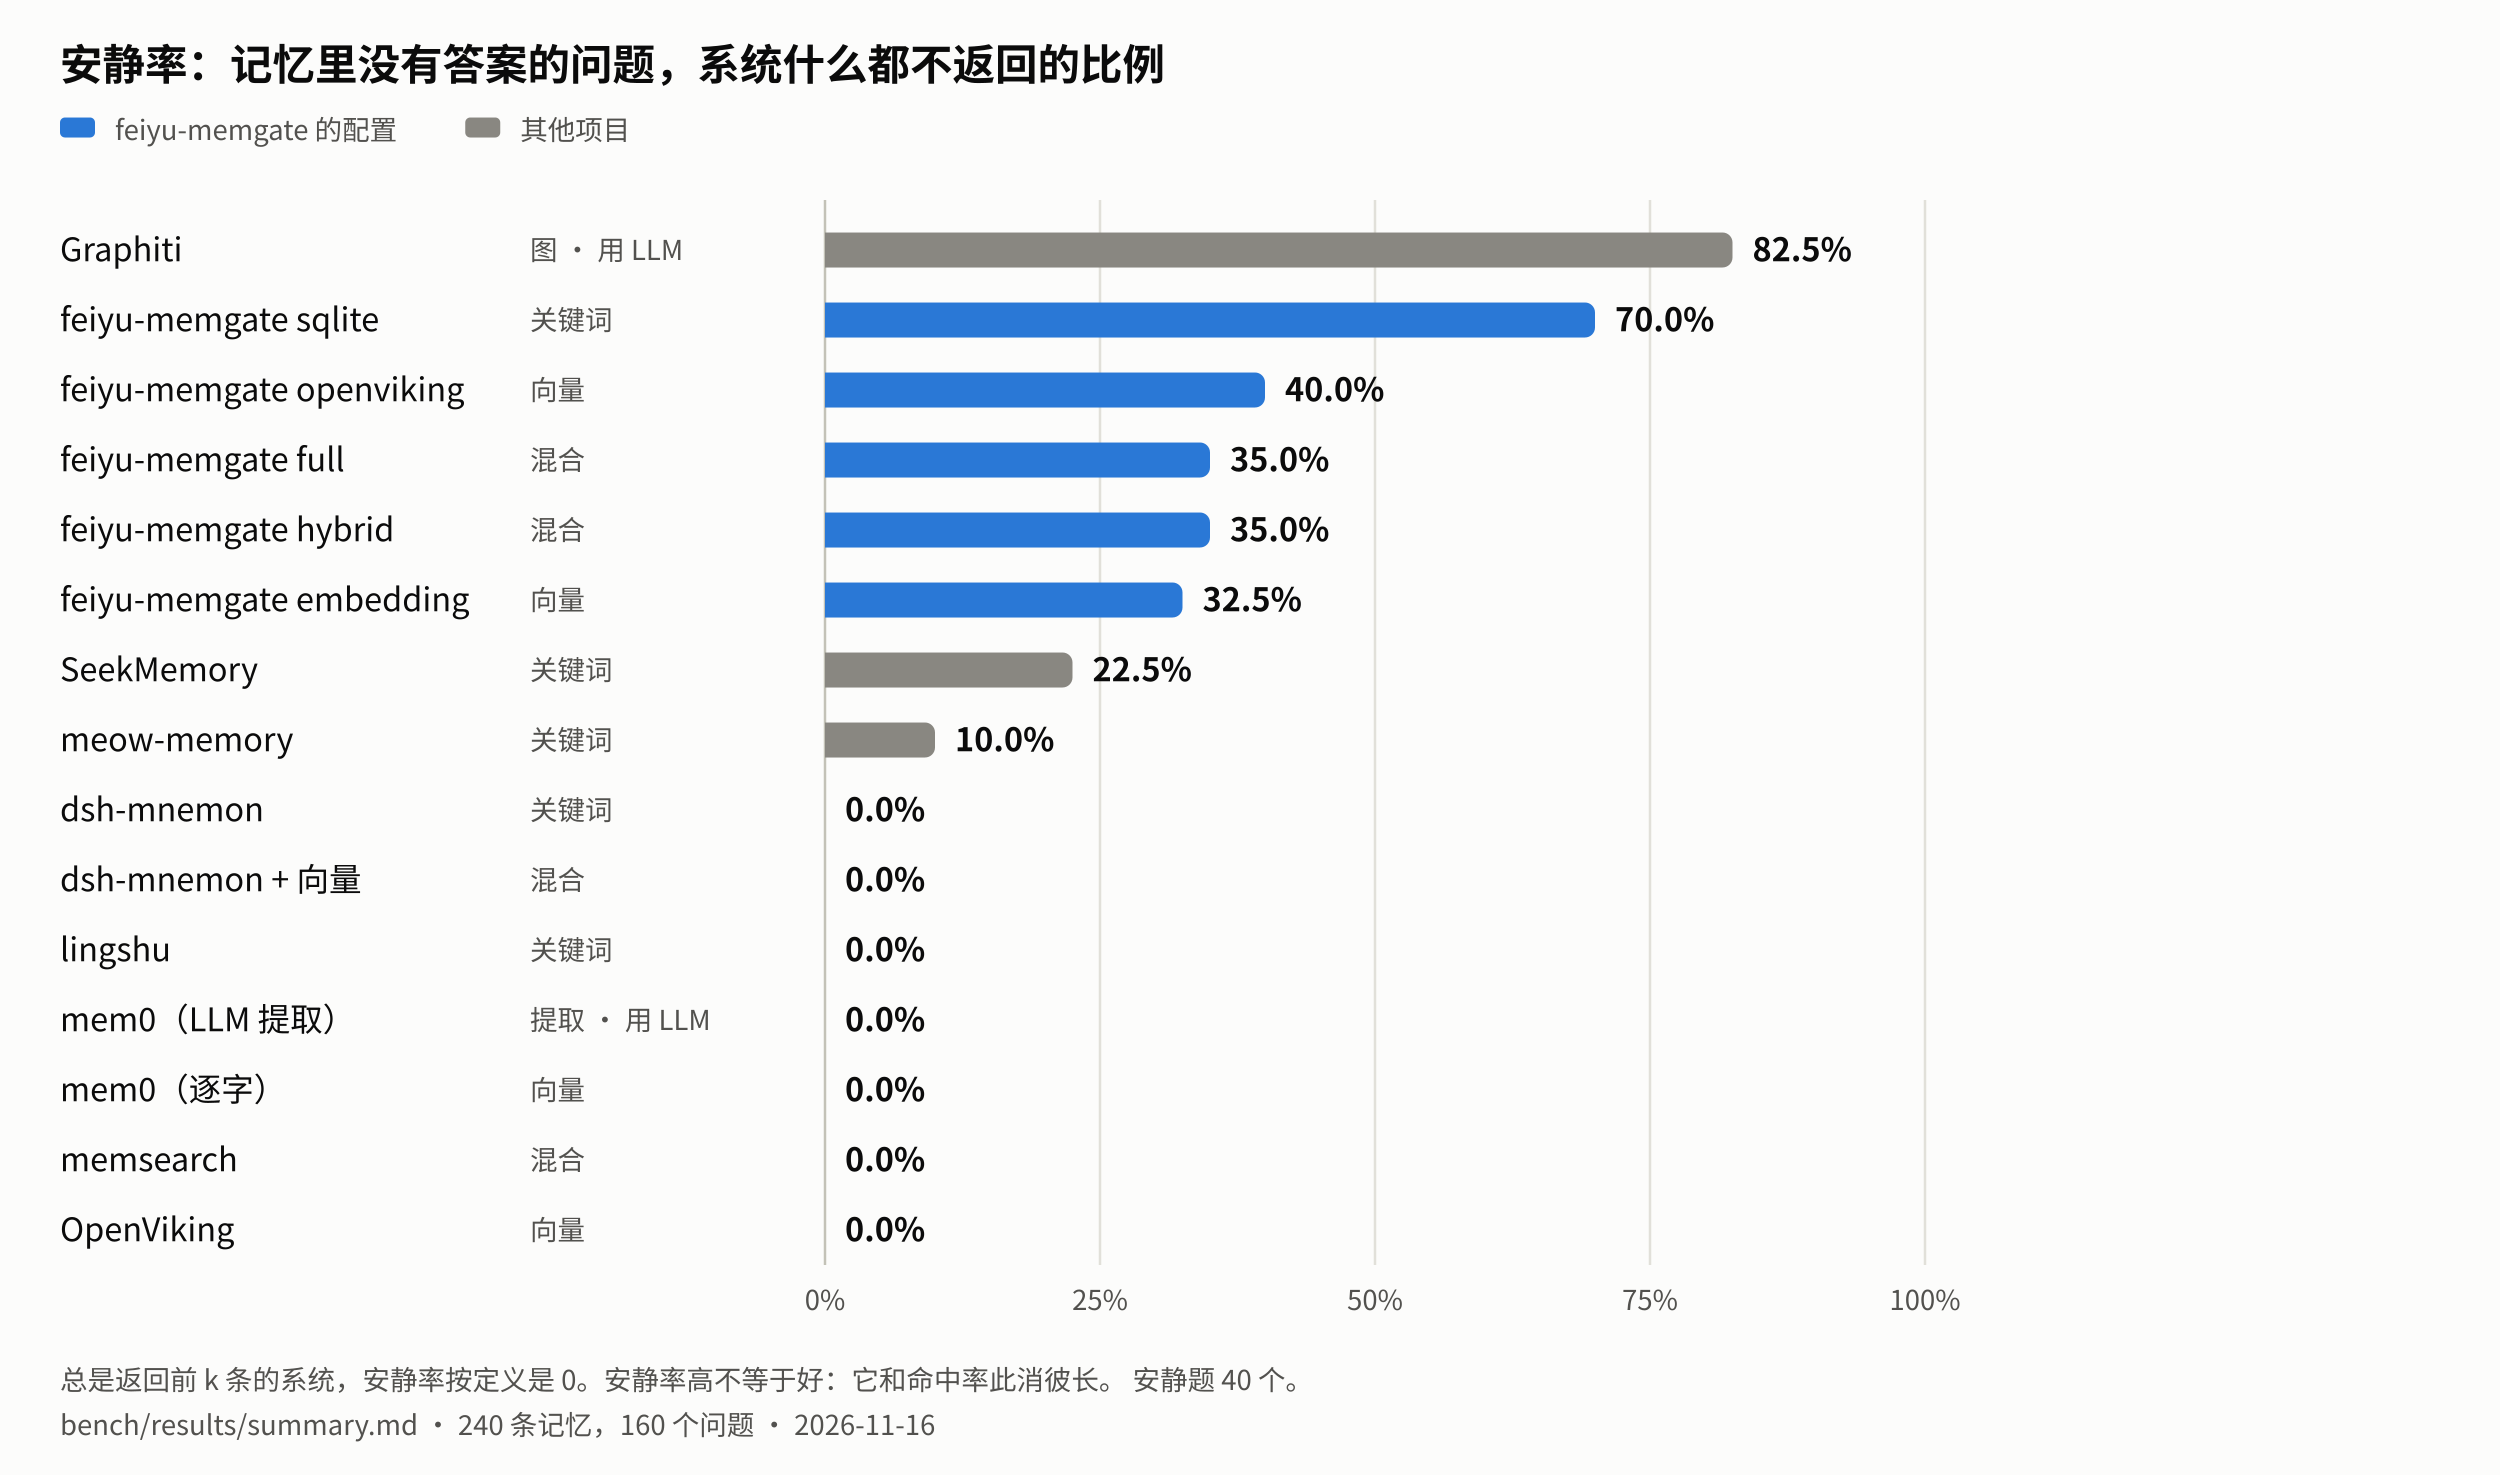
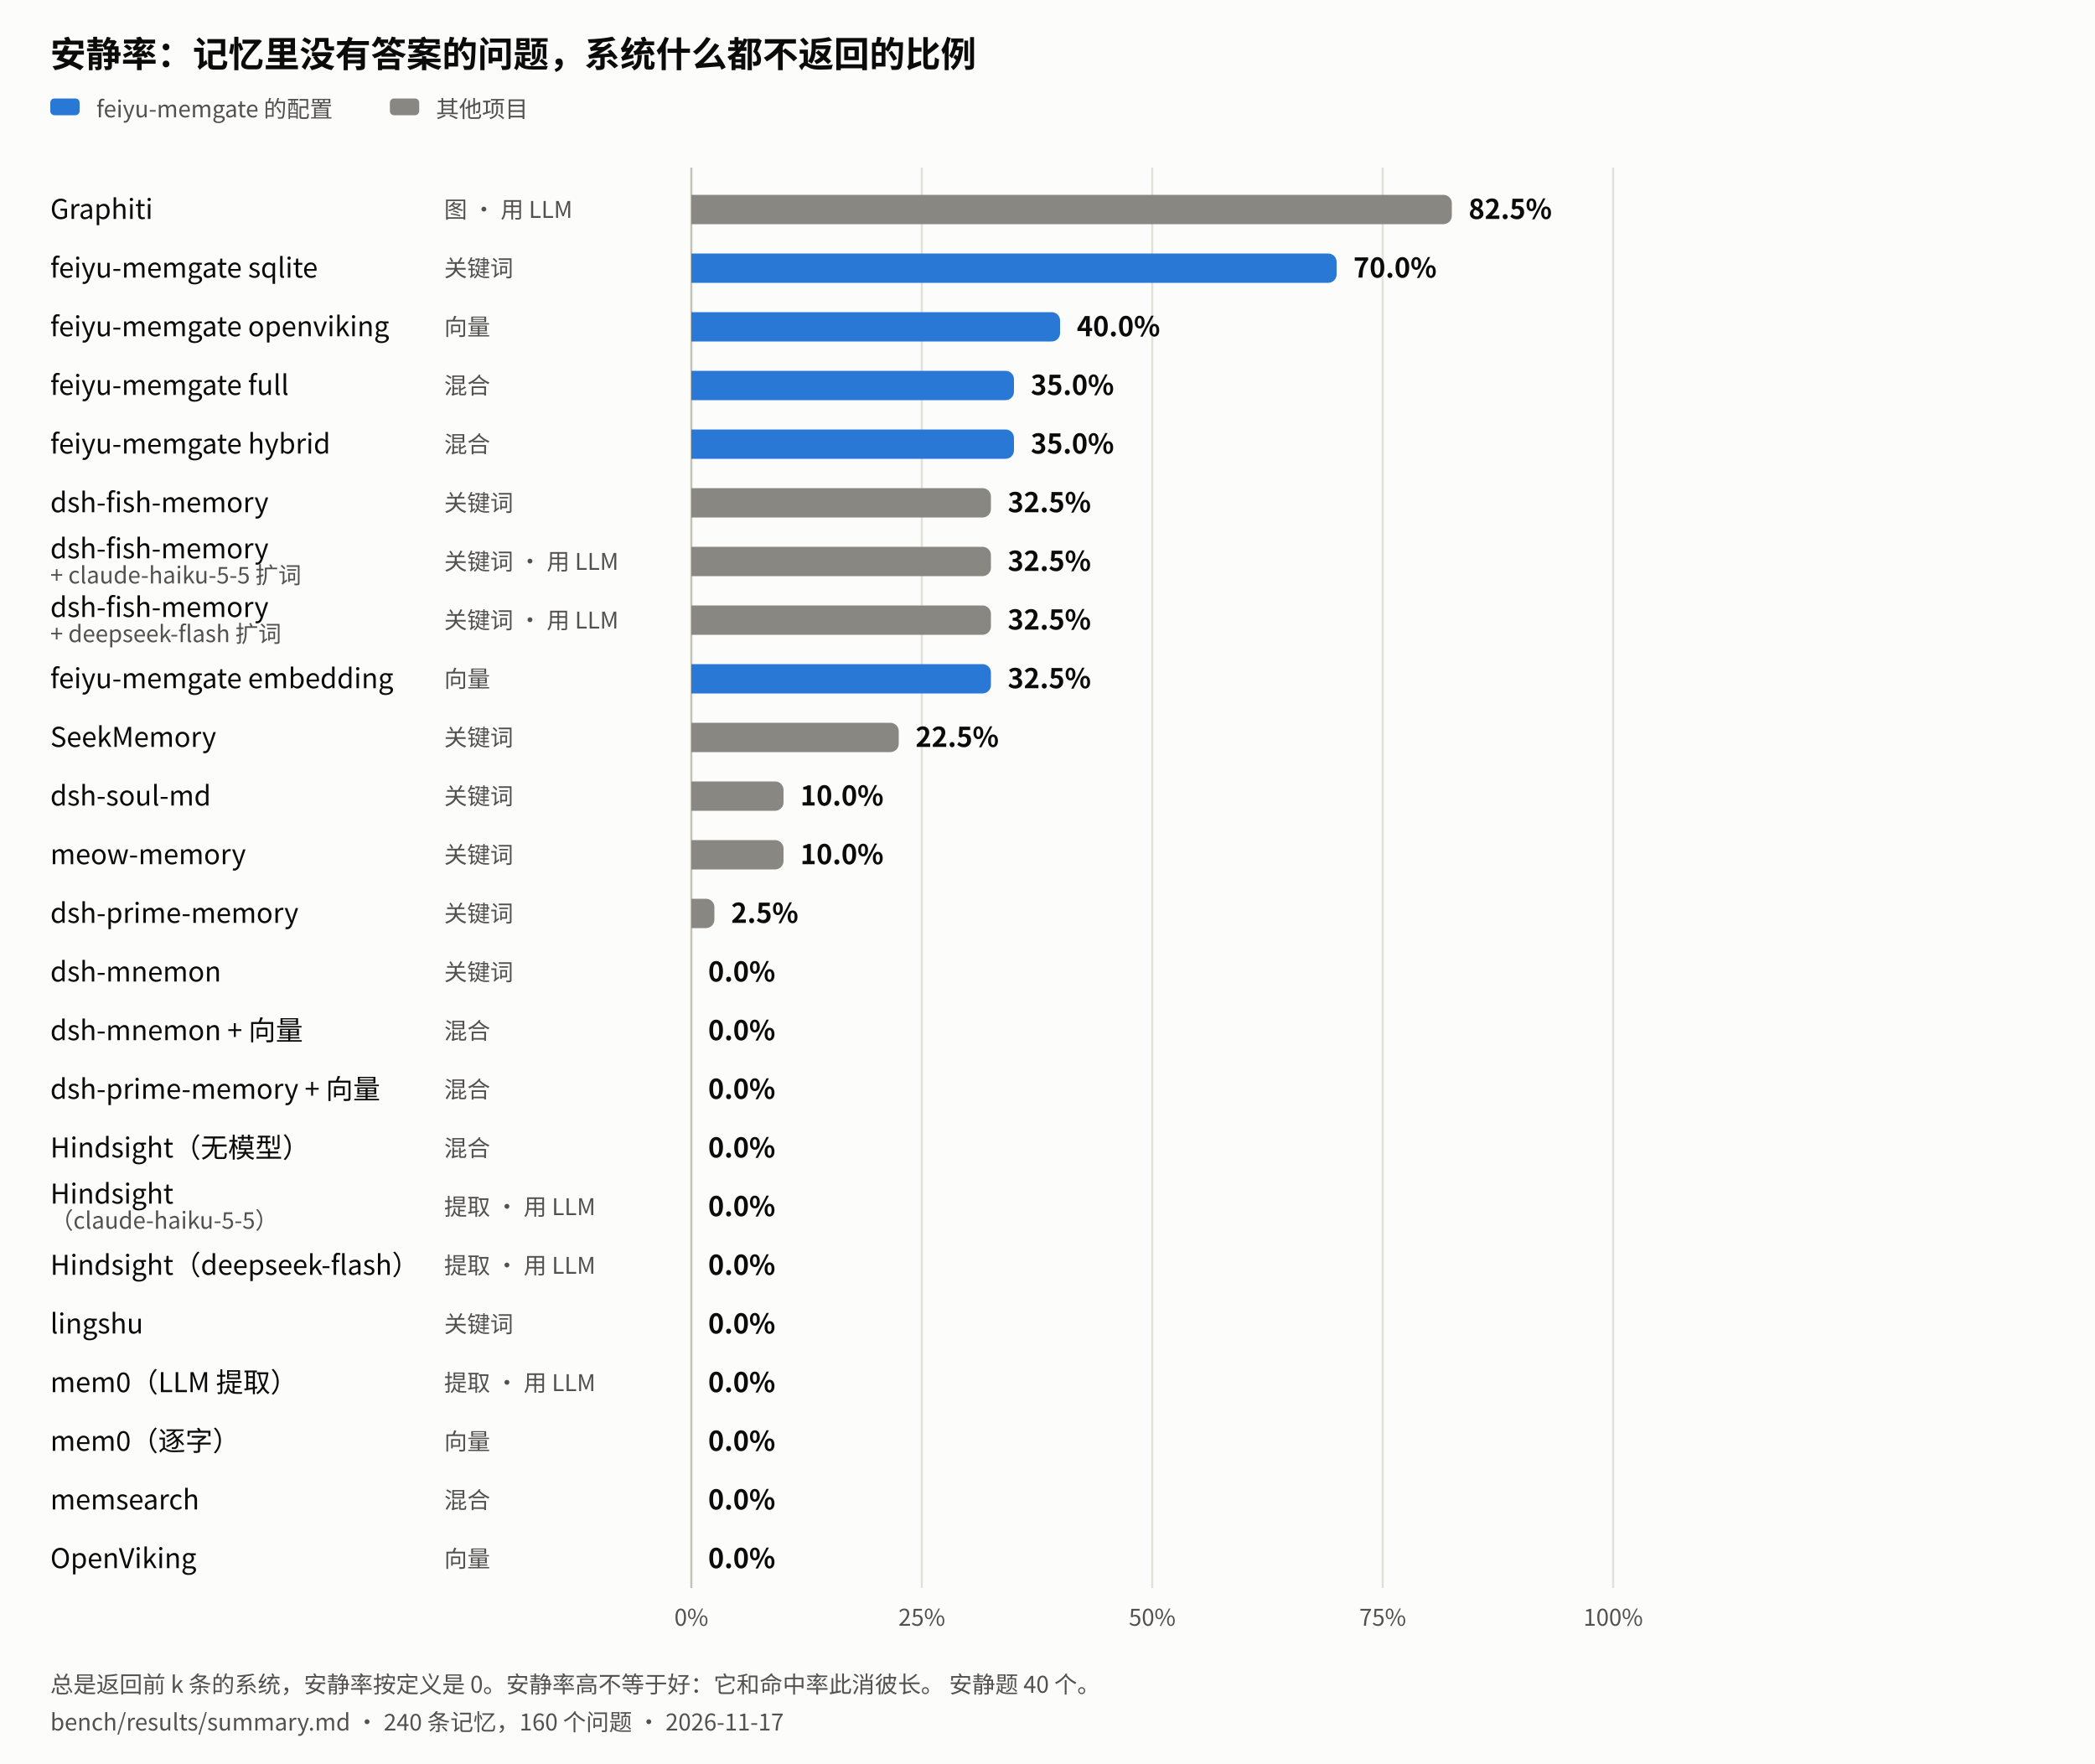
- <svg xmlns="http://www.w3.org/2000/svg" width="1000" height="590" viewBox="0 0 1000 590" role="img" lang="zh">
+ <svg xmlns="http://www.w3.org/2000/svg" width="1000" height="842" viewBox="0 0 1000 842" role="img" lang="zh">
  <style>text{font-family:-apple-system, "Segoe UI", "Microsoft YaHei", "PingFang SC", "Noto Sans CJK SC", "Helvetica Neue", Arial, sans-serif;fill:#52514e;font-size:13px}.t{font-size:17px;font-weight:600;fill:#0b0b0b}.l{font-size:13px;fill:#0b0b0b}.lb{font-size:13px;font-weight:600;fill:#0b0b0b}.s{font-size:11px;fill:#52514e}.grid{stroke:#e1e0d9;stroke-width:1;fill:none}.axis{stroke:#c3c2b7;stroke-width:1;fill:none}.tick{stroke:#0b0b0b;stroke-width:2;fill:none}.lead{stroke-width:1;fill:none}.fa{fill:#2a78d6}.fo{fill:#898781}.tint{fill:#898781;fill-opacity:0.35}</style>
-   <rect width="1000" height="590" fill="#fcfcfb" />
+   <rect width="1000" height="842" fill="#fcfcfb" />
  <text x="24.0" y="32.0" class="t">安静率：记忆里没有答案的问题，系统什么都不返回的比例</text>
  <rect x="24.0" y="47.0" width="14" height="8" rx="2" class="fa" />
  <text x="46.0" y="56.0" class="s">feiyu-memgate 的配置</text>
  <rect x="186.1" y="47.0" width="14" height="8" rx="2" class="fo" />
  <text x="208.1" y="56.0" class="s">其他项目</text>
-   <line x1="330.0" y1="80.0" x2="330.0" y2="506.0" class="axis" />
-   <text x="330.0" y="524.0" class="s" text-anchor="middle">0%</text>
-   <line x1="440.0" y1="80.0" x2="440.0" y2="506.0" class="grid" />
-   <text x="440.0" y="524.0" class="s" text-anchor="middle">25%</text>
-   <line x1="550.0" y1="80.0" x2="550.0" y2="506.0" class="grid" />
-   <text x="550.0" y="524.0" class="s" text-anchor="middle">50%</text>
-   <line x1="660.0" y1="80.0" x2="660.0" y2="506.0" class="grid" />
-   <text x="660.0" y="524.0" class="s" text-anchor="middle">75%</text>
-   <line x1="770.0" y1="80.0" x2="770.0" y2="506.0" class="grid" />
-   <text x="770.0" y="524.0" class="s" text-anchor="middle">100%</text>
+   <line x1="330.0" y1="80.0" x2="330.0" y2="758.0" class="axis" />
+   <text x="330.0" y="776.0" class="s" text-anchor="middle">0%</text>
+   <line x1="440.0" y1="80.0" x2="440.0" y2="758.0" class="grid" />
+   <text x="440.0" y="776.0" class="s" text-anchor="middle">25%</text>
+   <line x1="550.0" y1="80.0" x2="550.0" y2="758.0" class="grid" />
+   <text x="550.0" y="776.0" class="s" text-anchor="middle">50%</text>
+   <line x1="660.0" y1="80.0" x2="660.0" y2="758.0" class="grid" />
+   <text x="660.0" y="776.0" class="s" text-anchor="middle">75%</text>
+   <line x1="770.0" y1="80.0" x2="770.0" y2="758.0" class="grid" />
+   <text x="770.0" y="776.0" class="s" text-anchor="middle">100%</text>
  <text x="24.0" y="104.5" class="l">Graphiti</text>
  <text x="212.0" y="104.0" class="s">图 · 用 LLM</text>
  <path d="M330.0,93.0 H689.0 A4.0,4.0 0 0 1 693.0,97.0 V103.0 A4.0,4.0 0 0 1 689.0,107.0 H330.0 Z" fill="#898781" />
  <text x="701.0" y="104.5" class="lb">82.5%</text>
  <text x="24.0" y="132.5" class="l">feiyu-memgate sqlite</text>
  <text x="212.0" y="132.0" class="s">关键词</text>
  <path d="M330.0,121.0 H634.0 A4.0,4.0 0 0 1 638.0,125.0 V131.0 A4.0,4.0 0 0 1 634.0,135.0 H330.0 Z" fill="#2a78d6" />
  <text x="646.0" y="132.5" class="lb">70.0%</text>
  <text x="24.0" y="160.5" class="l">feiyu-memgate openviking</text>
  <text x="212.0" y="160.0" class="s">向量</text>
  <path d="M330.0,149.0 H502.0 A4.0,4.0 0 0 1 506.0,153.0 V159.0 A4.0,4.0 0 0 1 502.0,163.0 H330.0 Z" fill="#2a78d6" />
  <text x="514.0" y="160.5" class="lb">40.0%</text>
  <text x="24.0" y="188.5" class="l">feiyu-memgate full</text>
  <text x="212.0" y="188.0" class="s">混合</text>
  <path d="M330.0,177.0 H480.0 A4.0,4.0 0 0 1 484.0,181.0 V187.0 A4.0,4.0 0 0 1 480.0,191.0 H330.0 Z" fill="#2a78d6" />
  <text x="492.0" y="188.5" class="lb">35.0%</text>
  <text x="24.0" y="216.5" class="l">feiyu-memgate hybrid</text>
  <text x="212.0" y="216.0" class="s">混合</text>
  <path d="M330.0,205.0 H480.0 A4.0,4.0 0 0 1 484.0,209.0 V215.0 A4.0,4.0 0 0 1 480.0,219.0 H330.0 Z" fill="#2a78d6" />
  <text x="492.0" y="216.5" class="lb">35.0%</text>
-   <text x="24.0" y="244.5" class="l">feiyu-memgate embedding</text>
-   <text x="212.0" y="244.0" class="s">向量</text>
-   <path d="M330.0,233.0 H469.0 A4.0,4.0 0 0 1 473.0,237.0 V243.0 A4.0,4.0 0 0 1 469.0,247.0 H330.0 Z" fill="#2a78d6" />
+   <text x="24.0" y="244.5" class="l">dsh-fish-memory</text>
+   <text x="212.0" y="244.0" class="s">关键词</text>
+   <path d="M330.0,233.0 H469.0 A4.0,4.0 0 0 1 473.0,237.0 V243.0 A4.0,4.0 0 0 1 469.0,247.0 H330.0 Z" fill="#898781" />
  <text x="481.0" y="244.5" class="lb">32.5%</text>
-   <text x="24.0" y="272.5" class="l">SeekMemory</text>
-   <text x="212.0" y="272.0" class="s">关键词</text>
-   <path d="M330.0,261.0 H425.0 A4.0,4.0 0 0 1 429.0,265.0 V271.0 A4.0,4.0 0 0 1 425.0,275.0 H330.0 Z" fill="#898781" />
-   <text x="437.0" y="272.5" class="lb">22.5%</text>
-   <text x="24.0" y="300.5" class="l">meow-memory</text>
-   <text x="212.0" y="300.0" class="s">关键词</text>
-   <path d="M330.0,289.0 H370.0 A4.0,4.0 0 0 1 374.0,293.0 V299.0 A4.0,4.0 0 0 1 370.0,303.0 H330.0 Z" fill="#898781" />
-   <text x="382.0" y="300.5" class="lb">10.0%</text>
-   <text x="24.0" y="328.5" class="l">dsh-mnemon</text>
-   <text x="212.0" y="328.0" class="s">关键词</text>
-   <text x="338.0" y="328.5" class="lb">0.0%</text>
-   <text x="24.0" y="356.5" class="l">dsh-mnemon + 向量</text>
-   <text x="212.0" y="356.0" class="s">混合</text>
-   <text x="338.0" y="356.5" class="lb">0.0%</text>
-   <text x="24.0" y="384.5" class="l">lingshu</text>
+   <text x="24.0" y="266.5" class="l">dsh-fish-memory</text>
+   <text x="24.0" y="278.5" class="s">+ claude-haiku-5-5 扩词</text>
+   <text x="212.0" y="272.0" class="s">关键词 · 用 LLM</text>
+   <path d="M330.0,261.0 H469.0 A4.0,4.0 0 0 1 473.0,265.0 V271.0 A4.0,4.0 0 0 1 469.0,275.0 H330.0 Z" fill="#898781" />
+   <text x="481.0" y="272.5" class="lb">32.5%</text>
+   <text x="24.0" y="294.5" class="l">dsh-fish-memory</text>
+   <text x="24.0" y="306.5" class="s">+ deepseek-flash 扩词</text>
+   <text x="212.0" y="300.0" class="s">关键词 · 用 LLM</text>
+   <path d="M330.0,289.0 H469.0 A4.0,4.0 0 0 1 473.0,293.0 V299.0 A4.0,4.0 0 0 1 469.0,303.0 H330.0 Z" fill="#898781" />
+   <text x="481.0" y="300.5" class="lb">32.5%</text>
+   <text x="24.0" y="328.5" class="l">feiyu-memgate embedding</text>
+   <text x="212.0" y="328.0" class="s">向量</text>
+   <path d="M330.0,317.0 H469.0 A4.0,4.0 0 0 1 473.0,321.0 V327.0 A4.0,4.0 0 0 1 469.0,331.0 H330.0 Z" fill="#2a78d6" />
+   <text x="481.0" y="328.5" class="lb">32.5%</text>
+   <text x="24.0" y="356.5" class="l">SeekMemory</text>
+   <text x="212.0" y="356.0" class="s">关键词</text>
+   <path d="M330.0,345.0 H425.0 A4.0,4.0 0 0 1 429.0,349.0 V355.0 A4.0,4.0 0 0 1 425.0,359.0 H330.0 Z" fill="#898781" />
+   <text x="437.0" y="356.5" class="lb">22.5%</text>
+   <text x="24.0" y="384.5" class="l">dsh-soul-md</text>
  <text x="212.0" y="384.0" class="s">关键词</text>
-   <text x="338.0" y="384.5" class="lb">0.0%</text>
-   <text x="24.0" y="412.5" class="l">mem0（LLM 提取）</text>
-   <text x="212.0" y="412.0" class="s">提取 · 用 LLM</text>
-   <text x="338.0" y="412.5" class="lb">0.0%</text>
-   <text x="24.0" y="440.5" class="l">mem0（逐字）</text>
-   <text x="212.0" y="440.0" class="s">向量</text>
-   <text x="338.0" y="440.5" class="lb">0.0%</text>
-   <text x="24.0" y="468.5" class="l">memsearch</text>
-   <text x="212.0" y="468.0" class="s">混合</text>
+   <path d="M330.0,373.0 H370.0 A4.0,4.0 0 0 1 374.0,377.0 V383.0 A4.0,4.0 0 0 1 370.0,387.0 H330.0 Z" fill="#898781" />
+   <text x="382.0" y="384.5" class="lb">10.0%</text>
+   <text x="24.0" y="412.5" class="l">meow-memory</text>
+   <text x="212.0" y="412.0" class="s">关键词</text>
+   <path d="M330.0,401.0 H370.0 A4.0,4.0 0 0 1 374.0,405.0 V411.0 A4.0,4.0 0 0 1 370.0,415.0 H330.0 Z" fill="#898781" />
+   <text x="382.0" y="412.5" class="lb">10.0%</text>
+   <text x="24.0" y="440.5" class="l">dsh-prime-memory</text>
+   <text x="212.0" y="440.0" class="s">关键词</text>
+   <path d="M330.0,429.0 H337.0 A4.0,4.0 0 0 1 341.0,433.0 V439.0 A4.0,4.0 0 0 1 337.0,443.0 H330.0 Z" fill="#898781" />
+   <text x="349.0" y="440.5" class="lb">2.5%</text>
+   <text x="24.0" y="468.5" class="l">dsh-mnemon</text>
+   <text x="212.0" y="468.0" class="s">关键词</text>
  <text x="338.0" y="468.5" class="lb">0.0%</text>
-   <text x="24.0" y="496.5" class="l">OpenViking</text>
-   <text x="212.0" y="496.0" class="s">向量</text>
+   <text x="24.0" y="496.5" class="l">dsh-mnemon + 向量</text>
+   <text x="212.0" y="496.0" class="s">混合</text>
  <text x="338.0" y="496.5" class="lb">0.0%</text>
-   <text x="24.0" y="556.0" class="s">总是返回前 k 条的系统，安静率按定义是 0。安静率高不等于好：它和命中率此消彼长。 安静题 40 个。</text>
-   <text x="24.0" y="574.0" class="s">bench/results/summary.md · 240 条记忆，160 个问题 · 2026-11-16</text>
+   <text x="24.0" y="524.5" class="l">dsh-prime-memory + 向量</text>
+   <text x="212.0" y="524.0" class="s">混合</text>
+   <text x="338.0" y="524.5" class="lb">0.0%</text>
+   <text x="24.0" y="552.5" class="l">Hindsight（无模型）</text>
+   <text x="212.0" y="552.0" class="s">混合</text>
+   <text x="338.0" y="552.5" class="lb">0.0%</text>
+   <text x="24.0" y="574.5" class="l">Hindsight</text>
+   <text x="24.0" y="586.5" class="s">（claude-haiku-5-5）</text>
+   <text x="212.0" y="580.0" class="s">提取 · 用 LLM</text>
+   <text x="338.0" y="580.5" class="lb">0.0%</text>
+   <text x="24.0" y="608.5" class="l">Hindsight（deepseek-flash）</text>
+   <text x="212.0" y="608.0" class="s">提取 · 用 LLM</text>
+   <text x="338.0" y="608.5" class="lb">0.0%</text>
+   <text x="24.0" y="636.5" class="l">lingshu</text>
+   <text x="212.0" y="636.0" class="s">关键词</text>
+   <text x="338.0" y="636.5" class="lb">0.0%</text>
+   <text x="24.0" y="664.5" class="l">mem0（LLM 提取）</text>
+   <text x="212.0" y="664.0" class="s">提取 · 用 LLM</text>
+   <text x="338.0" y="664.5" class="lb">0.0%</text>
+   <text x="24.0" y="692.5" class="l">mem0（逐字）</text>
+   <text x="212.0" y="692.0" class="s">向量</text>
+   <text x="338.0" y="692.5" class="lb">0.0%</text>
+   <text x="24.0" y="720.5" class="l">memsearch</text>
+   <text x="212.0" y="720.0" class="s">混合</text>
+   <text x="338.0" y="720.5" class="lb">0.0%</text>
+   <text x="24.0" y="748.5" class="l">OpenViking</text>
+   <text x="212.0" y="748.0" class="s">向量</text>
+   <text x="338.0" y="748.5" class="lb">0.0%</text>
+   <text x="24.0" y="808.0" class="s">总是返回前 k 条的系统，安静率按定义是 0。安静率高不等于好：它和命中率此消彼长。 安静题 40 个。</text>
+   <text x="24.0" y="826.0" class="s">bench/results/summary.md · 240 条记忆，160 个问题 · 2026-11-17</text>
</svg>
